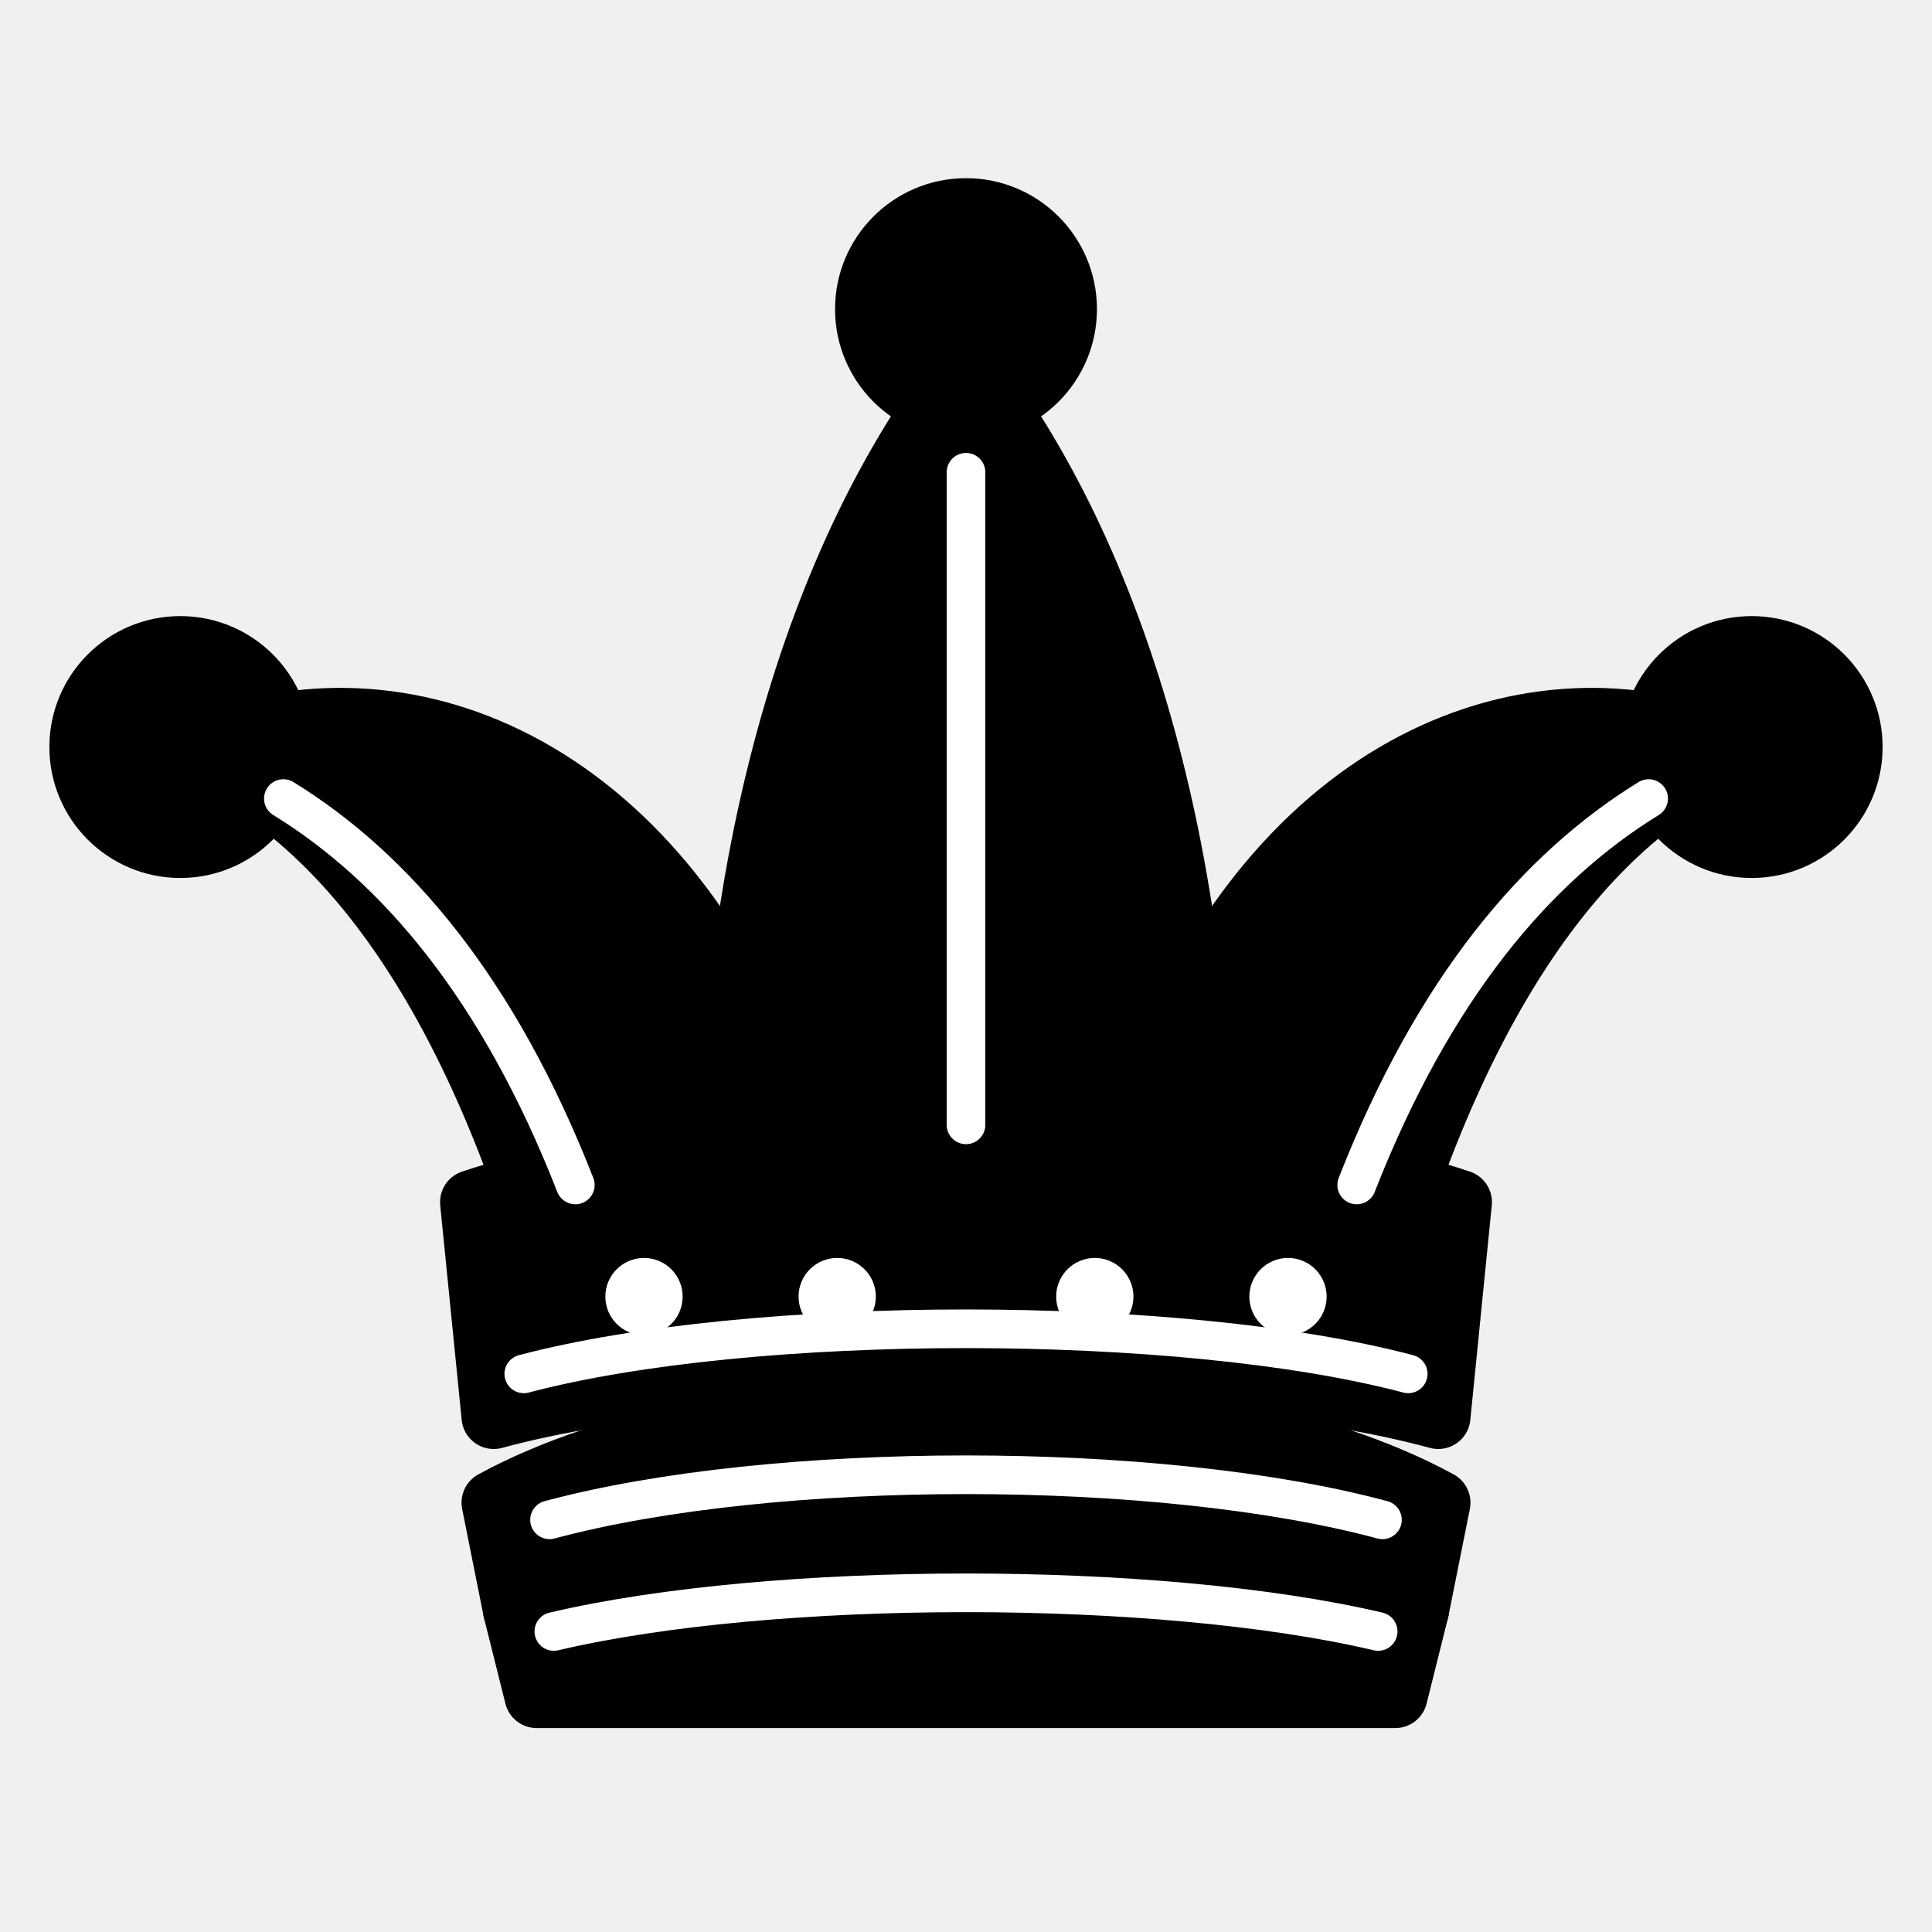
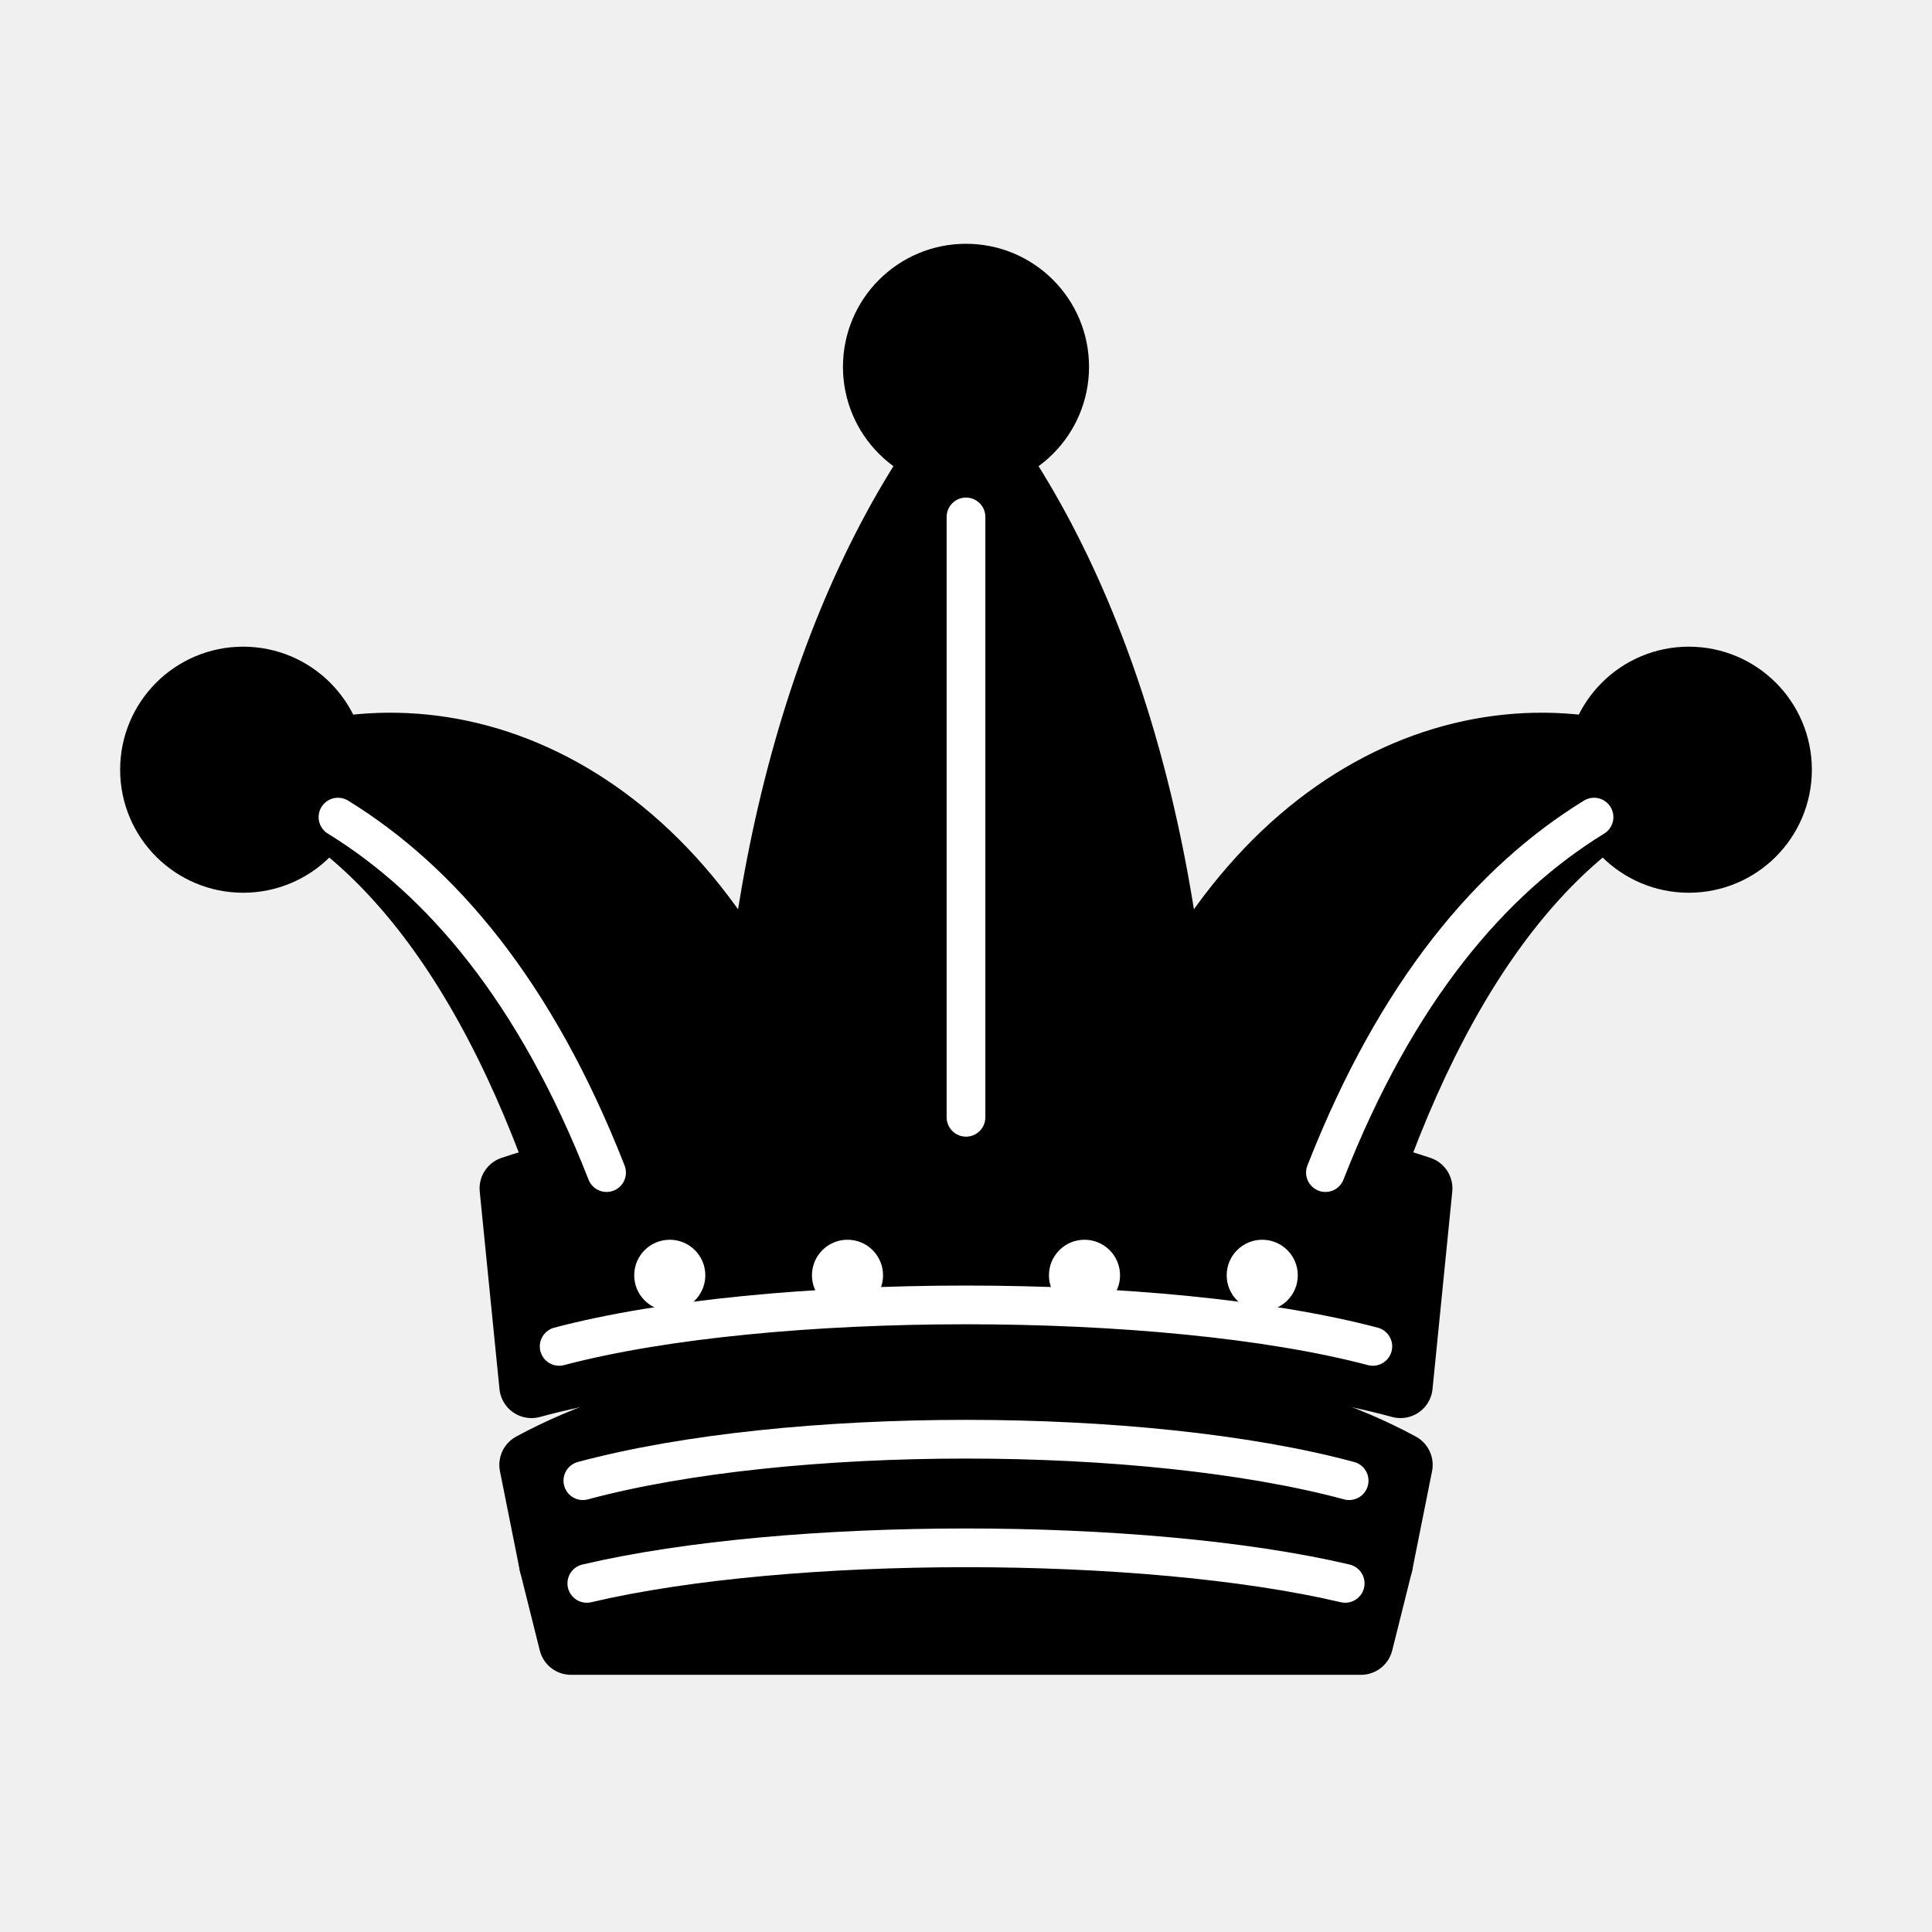
<svg xmlns="http://www.w3.org/2000/svg" width="45" height="45" viewBox="0 0 45 45">
  <g stroke="#000" stroke-width="1.5" stroke-linecap="round" stroke-linejoin="round">
-     <path d="M 13,30 C 11,23 8,19 4.5,17.5 C 9,15.5 15,17.5 18,25 Z" fill="#000" stroke="#000" stroke-width="1.5" />
-     <path d="M 32,30 C 34,23 37,19 40.5,17.5 C 36,15.5 30,17.5 27,25 Z" fill="#000" stroke="#000" stroke-width="1.5" />
-     <path d="M 17,28 C 17,20 19,13 22.5,8.5 C 26,13 28,20 28,28 Z" fill="#000" stroke="#000" stroke-width="1.5" />
-     <circle cx="4.2" cy="17.4" r="2.3" fill="#000" stroke="#000" stroke-width="1.5" />
-     <circle cx="22.5" cy="7.2" r="2.3" fill="#000" stroke="#000" stroke-width="1.5" />
-     <circle cx="40.8" cy="17.4" r="2.3" fill="#000" stroke="#000" stroke-width="1.5" />
-     <path d="M 11,28 C 17,26 28,26 34,28 L 33.5,33 C 28,31.5 17,31.5 11.5,33 Z" fill="#000" stroke="#000" stroke-width="1.5" />
-     <circle cx="15" cy="30.2" r="0.9" fill="#fff" stroke="none" stroke-width="1.5" />
-     <circle cx="19.5" cy="30.2" r="0.9" fill="#fff" stroke="none" stroke-width="1.5" />
-     <circle cx="25.5" cy="30.2" r="0.9" fill="#fff" stroke="none" stroke-width="1.5" />
-     <circle cx="30" cy="30.2" r="0.9" fill="#fff" stroke="none" stroke-width="1.5" />
-     <path d="M 11.5,35 C 17,32 28,32 33.5,35 L 33,37.5 C 27.5,36 17.5,36 12,37.5 Z" fill="#000" stroke="#000" stroke-width="1.5" />
-     <path d="M 12,37.5 C 17.5,36 27.5,36 33,37.5 L 32.5,39.5 L 12.5,39.5 Z" fill="#000" stroke="#000" stroke-width="1.5" />
-     <path d="M 13.4,27.6 C 11.6,23 9.2,20.2 6.6,18.6 M 22.5,11 L 22.5,26.2 M 31.6,27.6 C 33.4,23 35.8,20.2 38.4,18.6" fill="none" stroke="#fff" stroke-width="0.9" />
-     <path d="M 12.2,32 C 17.5,30.6 27.5,30.6 32.8,32" fill="none" stroke="#fff" stroke-width="0.9" />
-     <path d="M 12.8,35.4 C 18,34 27,34 32.2,35.4 M 12.9,38 C 18,36.8 27,36.8 32.1,38" fill="none" stroke="#fff" stroke-width="0.9" />
+     <g transform="translate(1.80 1.92) scale(0.92)">
+       <path d="M 13,30 C 11,23 8,19 4.5,17.5 C 9,15.5 15,17.5 18,25 Z" fill="#000" stroke="#000" stroke-width="1.63" />
+       <path d="M 32,30 C 34,23 37,19 40.5,17.5 C 36,15.5 30,17.5 27,25 Z" fill="#000" stroke="#000" stroke-width="1.63" />
+       <path d="M 17,28 C 17,20 19,13 22.5,8.5 C 26,13 28,20 28,28 Z" fill="#000" stroke="#000" stroke-width="1.63" />
+       <circle cx="4.2" cy="17.4" r="2.3" fill="#000" stroke="#000" stroke-width="1.63" />
+       <circle cx="22.5" cy="7.2" r="2.3" fill="#000" stroke="#000" stroke-width="1.63" />
+       <circle cx="40.8" cy="17.4" r="2.3" fill="#000" stroke="#000" stroke-width="1.63" />
+       <path d="M 11,28 C 17,26 28,26 34,28 L 33.5,33 C 28,31.5 17,31.5 11.5,33 Z" fill="#000" stroke="#000" stroke-width="1.63" />
+       <circle cx="15" cy="30.2" r="0.9" fill="#fff" stroke="none" stroke-width="1.63" />
+       <circle cx="19.5" cy="30.2" r="0.9" fill="#fff" stroke="none" stroke-width="1.63" />
+       <circle cx="25.5" cy="30.2" r="0.9" fill="#fff" stroke="none" stroke-width="1.63" />
+       <circle cx="30" cy="30.2" r="0.9" fill="#fff" stroke="none" stroke-width="1.63" />
+       <path d="M 11.5,35 C 17,32 28,32 33.5,35 L 33,37.5 C 27.5,36 17.5,36 12,37.5 Z" fill="#000" stroke="#000" stroke-width="1.63" />
+       <path d="M 12,37.5 C 17.5,36 27.5,36 33,37.5 L 32.5,39.5 L 12.5,39.5 Z" fill="#000" stroke="#000" stroke-width="1.63" />
+       <path d="M 13.4,27.6 C 11.6,23 9.2,20.2 6.6,18.6 M 22.5,11 L 22.5,26.2 M 31.6,27.6 C 33.4,23 35.8,20.2 38.4,18.6" fill="none" stroke="#fff" stroke-width="0.98" />
+       <path d="M 12.2,32 C 17.5,30.6 27.5,30.6 32.8,32" fill="none" stroke="#fff" stroke-width="0.98" />
+       <path d="M 12.8,35.4 C 18,34 27,34 32.2,35.4 M 12.9,38 C 18,36.8 27,36.8 32.1,38" fill="none" stroke="#fff" stroke-width="0.98" />
+     </g>
  </g>
</svg>
